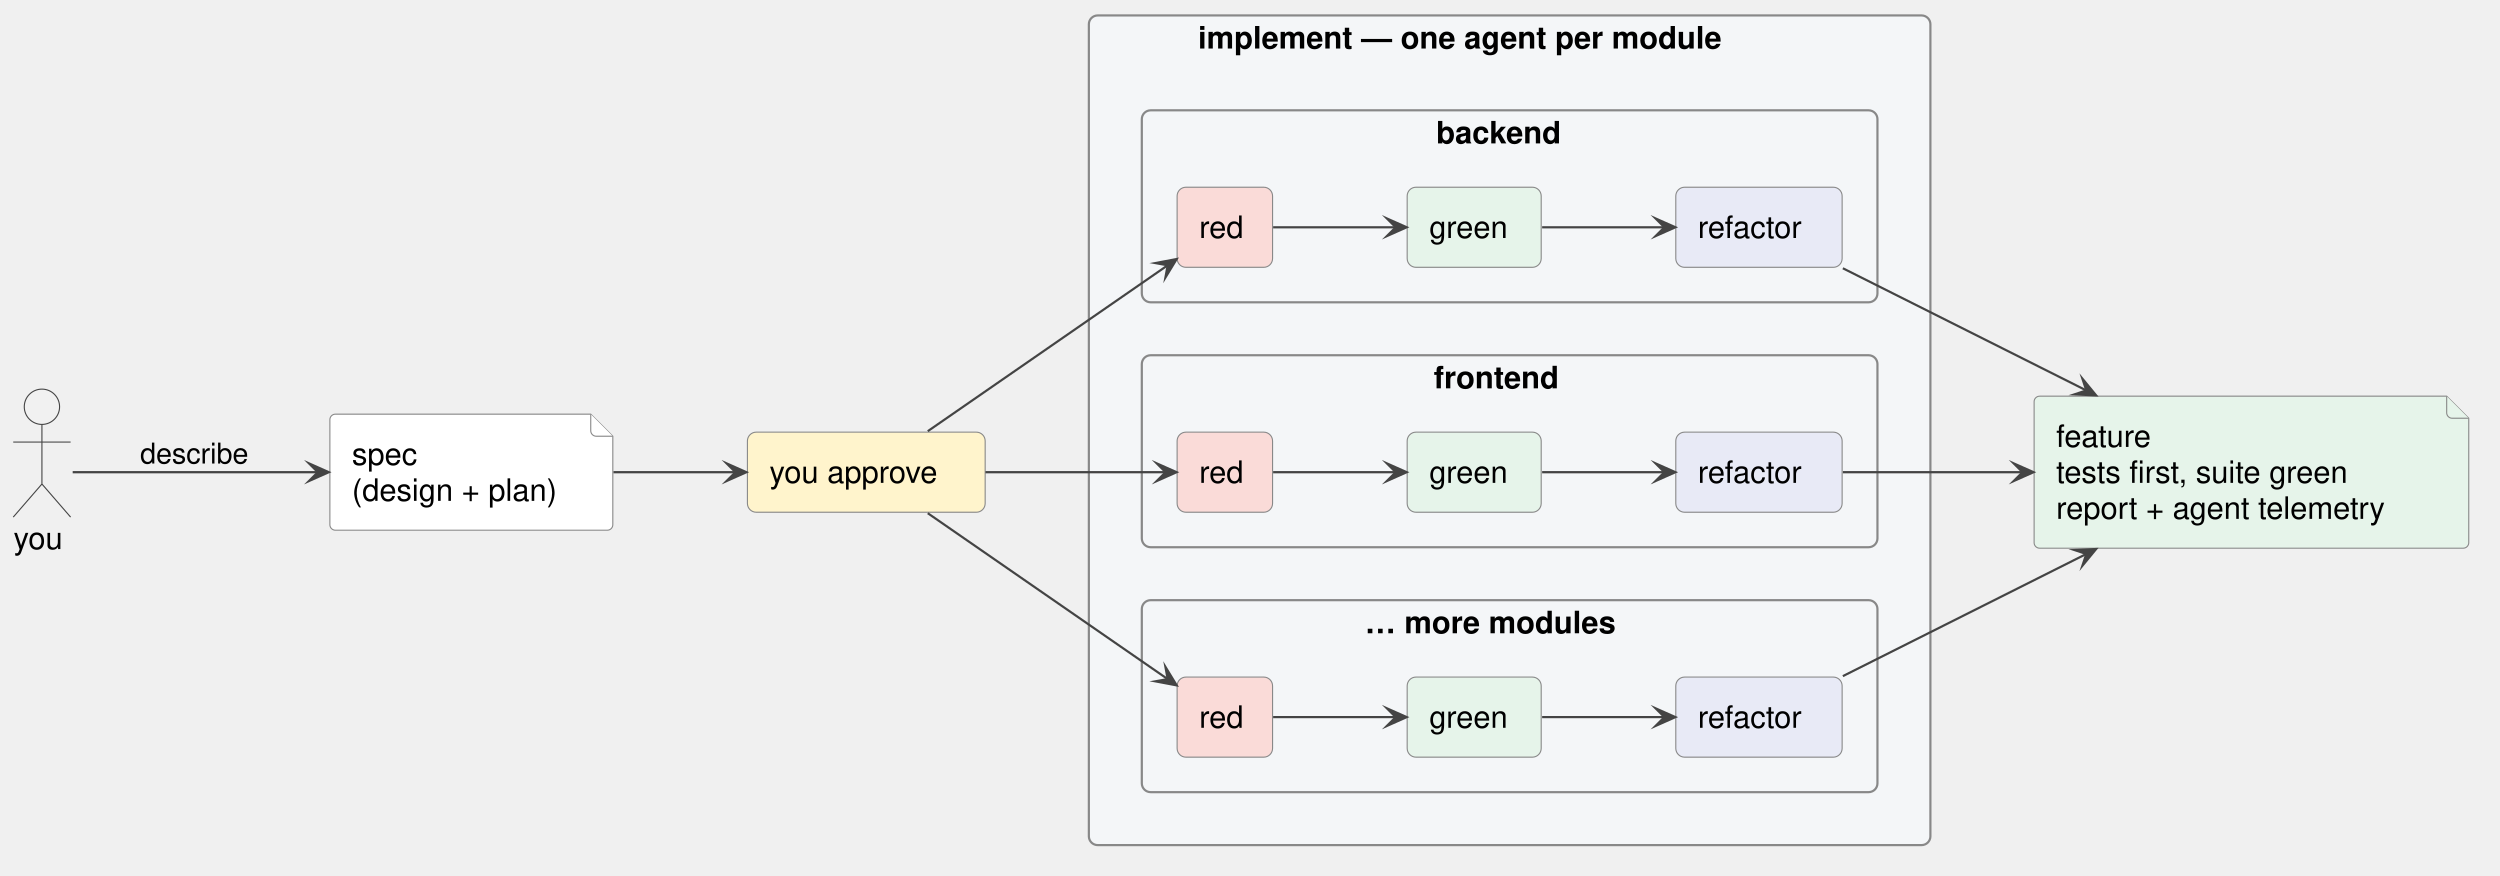
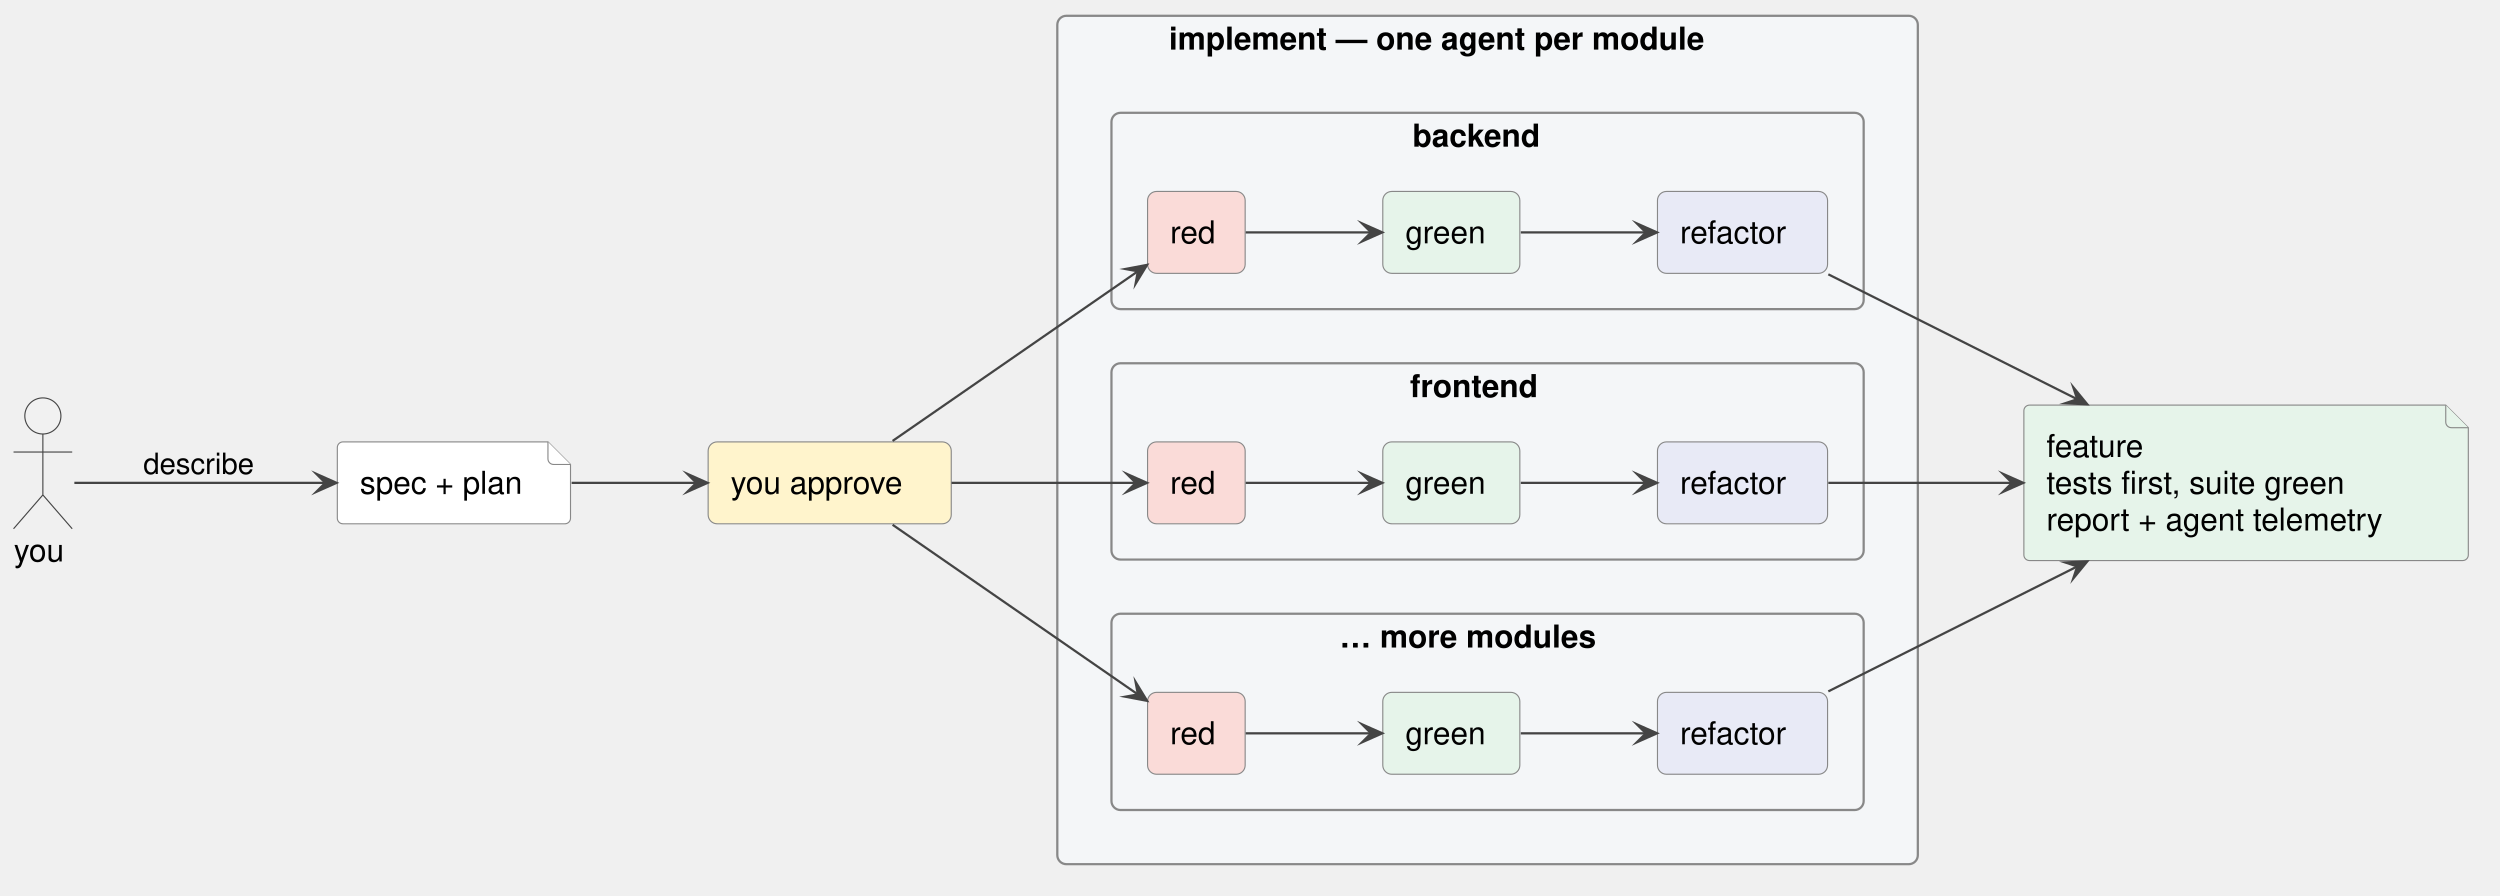
- <svg xmlns="http://www.w3.org/2000/svg" version="1.1" data-diagram-type="DESCRIPTION" style="width:1133px;height:397px;background:#FFFFFF;" width="1133px" height="397px" viewBox="0 0 1133 397" zoomAndPan="magnify" preserveAspectRatio="none" contentStyleType="text/css">
+ <svg xmlns="http://www.w3.org/2000/svg" version="1.1" data-diagram-type="DESCRIPTION" style="width:1108px;height:397px;background:#FFFFFF;" width="1108px" height="397px" viewBox="0 0 1108 397" zoomAndPan="magnify" preserveAspectRatio="none" contentStyleType="text/css">
  <defs />
  <g font-family="sans-serif" lengthAdjust="spacing">
    <g class="cluster" data-qualified-name="I" id="ent0004" data-source-line="22">
-       <rect x="493.47" y="7" width="381.39" height="376" fill="#F4F6F8" style="stroke:#888;stroke-width:1;" rx="4" ry="4" />
-       <text x="542.952" y="21.995" fill="#000" font-size="14" textLength="282.427" font-weight="700" font-family="Helvetica">implement — one agent per module</text>
+       <rect x="468.6" y="7" width="381.38" height="376" fill="#F4F6F8" style="stroke:#888;stroke-width:1;" rx="4" ry="4" />
+       <text x="518.077" y="21.995" fill="#000" font-size="14" textLength="282.427" font-weight="700" font-family="Helvetica">implement — one agent per module</text>
    </g>
    <g class="cluster" data-qualified-name="I.B" id="ent0005" data-source-line="23">
-       <rect x="517.47" y="50" width="333.39" height="87" fill="#F4F6F8" style="stroke:#888;stroke-width:1;" rx="4" ry="4" />
-       <text x="650.884" y="64.995" fill="#000" font-size="14" textLength="66.562" font-weight="700" font-family="Helvetica">backend</text>
+       <rect x="492.6" y="50" width="333.38" height="87" fill="#F4F6F8" style="stroke:#888;stroke-width:1;" rx="4" ry="4" />
+       <text x="626.009" y="64.995" fill="#000" font-size="14" textLength="66.562" font-weight="700" font-family="Helvetica">backend</text>
    </g>
    <g class="cluster" data-qualified-name="I.F" id="ent0011" data-source-line="30">
-       <rect x="517.47" y="161" width="333.39" height="87" fill="#F4F6F8" style="stroke:#888;stroke-width:1;" rx="4" ry="4" />
-       <text x="649.787" y="175.995" fill="#000" font-size="14" textLength="68.756" font-weight="700" font-family="Helvetica">frontend</text>
+       <rect x="492.6" y="161" width="333.38" height="87" fill="#F4F6F8" style="stroke:#888;stroke-width:1;" rx="4" ry="4" />
+       <text x="624.912" y="175.995" fill="#000" font-size="14" textLength="68.756" font-weight="700" font-family="Helvetica">frontend</text>
    </g>
    <g class="cluster" data-qualified-name="I.M" id="ent0017" data-source-line="37">
-       <rect x="517.47" y="272" width="333.39" height="87" fill="#F4F6F8" style="stroke:#888;stroke-width:1;" rx="4" ry="4" />
-       <text x="618.578" y="286.995" fill="#000" font-size="14" textLength="131.175" font-weight="700" font-family="Helvetica">… more modules</text>
+       <rect x="492.6" y="272" width="333.38" height="87" fill="#F4F6F8" style="stroke:#888;stroke-width:1;" rx="4" ry="4" />
+       <text x="593.703" y="286.995" fill="#000" font-size="14" textLength="131.175" font-weight="700" font-family="Helvetica">… more modules</text>
    </g>
    <g class="entity" data-qualified-name="I.B.BR" id="ent0006" data-source-line="24">
-       <rect x="533.47" y="84.85" width="43.256" height="36.297" fill="#FADBD8" style="stroke:#888;stroke-width:0.5;" rx="4" ry="4" />
-       <text x="543.47" y="107.845" fill="#000" font-size="14" textLength="23.256" font-family="Helvetica">red</text>
+       <rect x="508.6" y="84.85" width="43.256" height="36.297" fill="#FADBD8" style="stroke:#888;stroke-width:0.5;" rx="4" ry="4" />
+       <text x="518.6" y="107.845" fill="#000" font-size="14" textLength="23.256" font-family="Helvetica">red</text>
    </g>
    <g class="entity" data-qualified-name="I.B.BG" id="ent0007" data-source-line="25">
-       <rect x="637.73" y="84.85" width="60.742" height="36.297" fill="#E6F4EA" style="stroke:#888;stroke-width:0.5;" rx="4" ry="4" />
-       <text x="647.73" y="107.845" fill="#000" font-size="14" textLength="40.742" font-family="Helvetica">green</text>
+       <rect x="612.85" y="84.85" width="60.742" height="36.297" fill="#E6F4EA" style="stroke:#888;stroke-width:0.5;" rx="4" ry="4" />
+       <text x="622.85" y="107.845" fill="#000" font-size="14" textLength="40.742" font-family="Helvetica">green</text>
    </g>
    <g class="entity" data-qualified-name="I.B.BF" id="ent0008" data-source-line="26">
-       <rect x="759.47" y="84.85" width="75.385" height="36.297" fill="#E8EAF6" style="stroke:#888;stroke-width:0.5;" rx="4" ry="4" />
-       <text x="769.47" y="107.845" fill="#000" font-size="14" textLength="55.385" font-family="Helvetica">refactor</text>
+       <rect x="734.59" y="84.85" width="75.385" height="36.297" fill="#E8EAF6" style="stroke:#888;stroke-width:0.5;" rx="4" ry="4" />
+       <text x="744.59" y="107.845" fill="#000" font-size="14" textLength="55.385" font-family="Helvetica">refactor</text>
    </g>
    <g class="entity" data-qualified-name="I.F.FR" id="ent0012" data-source-line="31">
-       <rect x="533.47" y="195.85" width="43.256" height="36.297" fill="#FADBD8" style="stroke:#888;stroke-width:0.5;" rx="4" ry="4" />
-       <text x="543.47" y="218.845" fill="#000" font-size="14" textLength="23.256" font-family="Helvetica">red</text>
+       <rect x="508.6" y="195.85" width="43.256" height="36.297" fill="#FADBD8" style="stroke:#888;stroke-width:0.5;" rx="4" ry="4" />
+       <text x="518.6" y="218.845" fill="#000" font-size="14" textLength="23.256" font-family="Helvetica">red</text>
    </g>
    <g class="entity" data-qualified-name="I.F.FG" id="ent0013" data-source-line="32">
-       <rect x="637.73" y="195.85" width="60.742" height="36.297" fill="#E6F4EA" style="stroke:#888;stroke-width:0.5;" rx="4" ry="4" />
-       <text x="647.73" y="218.845" fill="#000" font-size="14" textLength="40.742" font-family="Helvetica">green</text>
+       <rect x="612.85" y="195.85" width="60.742" height="36.297" fill="#E6F4EA" style="stroke:#888;stroke-width:0.5;" rx="4" ry="4" />
+       <text x="622.85" y="218.845" fill="#000" font-size="14" textLength="40.742" font-family="Helvetica">green</text>
    </g>
    <g class="entity" data-qualified-name="I.F.FF" id="ent0014" data-source-line="33">
-       <rect x="759.47" y="195.85" width="75.385" height="36.297" fill="#E8EAF6" style="stroke:#888;stroke-width:0.5;" rx="4" ry="4" />
-       <text x="769.47" y="218.845" fill="#000" font-size="14" textLength="55.385" font-family="Helvetica">refactor</text>
+       <rect x="734.59" y="195.85" width="75.385" height="36.297" fill="#E8EAF6" style="stroke:#888;stroke-width:0.5;" rx="4" ry="4" />
+       <text x="744.59" y="218.845" fill="#000" font-size="14" textLength="55.385" font-family="Helvetica">refactor</text>
    </g>
    <g class="entity" data-qualified-name="I.M.MR" id="ent0018" data-source-line="38">
-       <rect x="533.47" y="306.85" width="43.256" height="36.297" fill="#FADBD8" style="stroke:#888;stroke-width:0.5;" rx="4" ry="4" />
-       <text x="543.47" y="329.845" fill="#000" font-size="14" textLength="23.256" font-family="Helvetica">red</text>
+       <rect x="508.6" y="306.85" width="43.256" height="36.297" fill="#FADBD8" style="stroke:#888;stroke-width:0.5;" rx="4" ry="4" />
+       <text x="518.6" y="329.845" fill="#000" font-size="14" textLength="23.256" font-family="Helvetica">red</text>
    </g>
    <g class="entity" data-qualified-name="I.M.MG" id="ent0019" data-source-line="39">
-       <rect x="637.73" y="306.85" width="60.742" height="36.297" fill="#E6F4EA" style="stroke:#888;stroke-width:0.5;" rx="4" ry="4" />
-       <text x="647.73" y="329.845" fill="#000" font-size="14" textLength="40.742" font-family="Helvetica">green</text>
+       <rect x="612.85" y="306.85" width="60.742" height="36.297" fill="#E6F4EA" style="stroke:#888;stroke-width:0.5;" rx="4" ry="4" />
+       <text x="622.85" y="329.845" fill="#000" font-size="14" textLength="40.742" font-family="Helvetica">green</text>
    </g>
    <g class="entity" data-qualified-name="I.M.MF" id="ent0020" data-source-line="40">
-       <rect x="759.47" y="306.85" width="75.385" height="36.297" fill="#E8EAF6" style="stroke:#888;stroke-width:0.5;" rx="4" ry="4" />
-       <text x="769.47" y="329.845" fill="#000" font-size="14" textLength="55.385" font-family="Helvetica">refactor</text>
+       <rect x="734.59" y="306.85" width="75.385" height="36.297" fill="#E8EAF6" style="stroke:#888;stroke-width:0.5;" rx="4" ry="4" />
+       <text x="744.59" y="329.845" fill="#000" font-size="14" textLength="55.385" font-family="Helvetica">refactor</text>
    </g>
    <g class="entity" data-qualified-name="U" id="ent0001" data-source-line="18">
      <ellipse cx="19" cy="184.35" rx="8" ry="8" fill="#F1F1F1" style="stroke:#444;stroke-width:0.5;" />
      <path d="M19,192.35 L19,219.35 M6,200.35 L32,200.35 M19,219.35 L6,234.35 M19,219.35 L32,234.35" style="stroke:#444;stroke-width:0.5;" fill="none" />
      <text x="6.138" y="248.845" fill="#000" font-size="14" textLength="25.724" font-family="Helvetica">you</text>
    </g>
    <g class="entity" data-qualified-name="S" id="ent0002" data-source-line="19">
-       <path d="M149.5,190.2 L149.5,237.794 A2.5,2.5 0 0 0 152,240.294 L275.227,240.294 A2.5,2.5 0 0 0 277.727,237.794 L277.727,197.7 L267.727,187.7 L152,187.7 A2.5,2.5 0 0 0 149.5,190.2" style="stroke:#888;stroke-width:0.5;" fill="#FFF" />
-       <path d="M267.727,187.7 L267.727,195.2 A2.5,2.5 0 0 0 270.227,197.7 L277.727,197.7" style="stroke:#888;stroke-width:0.5;" fill="#FFF" />
-       <text x="159.5" y="210.695" fill="#000" font-size="14" textLength="32.491" font-family="Helvetica">spec</text>
-       <text x="159.5" y="226.992" fill="#000" font-size="14" textLength="108.227" font-family="Helvetica">(design + plan)</text>
+       <path d="M149.5,198.35 L149.5,229.647 A2.5,2.5 0 0 0 152,232.147 L250.351,232.147 A2.5,2.5 0 0 0 252.851,229.647 L252.851,205.85 L242.851,195.85 L152,195.85 A2.5,2.5 0 0 0 149.5,198.35" style="stroke:#888;stroke-width:0.5;" fill="#FFF" />
+       <path d="M242.851,195.85 L242.851,203.35 A2.5,2.5 0 0 0 245.351,205.85 L252.851,205.85" style="stroke:#888;stroke-width:0.5;" fill="#FFF" />
+       <text x="159.5" y="218.845" fill="#000" font-size="14" textLength="83.351" font-family="Helvetica">spec + plan</text>
    </g>
    <g class="entity" data-qualified-name="A" id="ent0003" data-source-line="20">
-       <rect x="338.73" y="195.85" width="107.746" height="36.297" fill="#FFF4CC" style="stroke:#888;stroke-width:0.5;" rx="4" ry="4" />
-       <text x="348.73" y="218.845" fill="#000" font-size="14" textLength="87.746" font-family="Helvetica">you approve</text>
+       <rect x="313.85" y="195.85" width="107.746" height="36.297" fill="#FFF4CC" style="stroke:#888;stroke-width:0.5;" rx="4" ry="4" />
+       <text x="323.85" y="218.845" fill="#000" font-size="14" textLength="87.746" font-family="Helvetica">you approve</text>
    </g>
    <g class="entity" data-qualified-name="R" id="ent0023" data-source-line="46">
-       <path d="M921.86,182.05 L921.86,245.941 A2.5,2.5 0 0 0 924.36,248.441 L1116.336,248.441 A2.5,2.5 0 0 0 1118.836,245.941 L1118.836,189.55 L1108.836,179.55 L924.36,179.55 A2.5,2.5 0 0 0 921.86,182.05" style="stroke:#888;stroke-width:0.5;" fill="#E6F4EA" />
-       <path d="M1108.836,179.55 L1108.836,187.05 A2.5,2.5 0 0 0 1111.336,189.55 L1118.836,189.55" style="stroke:#888;stroke-width:0.5;" fill="#E6F4EA" />
-       <text x="931.86" y="202.545" fill="#000" font-size="14" textLength="50.853" font-family="Helvetica">feature</text>
-       <text x="931.86" y="218.842" fill="#000" font-size="14" textLength="154.239" font-family="Helvetica">tests first, suite green</text>
-       <text x="931.86" y="235.139" fill="#000" font-size="14" textLength="176.976" font-family="Helvetica">report + agent telemetry</text>
+       <path d="M896.98,182.05 L896.98,245.941 A2.5,2.5 0 0 0 899.48,248.441 L1091.456,248.441 A2.5,2.5 0 0 0 1093.956,245.941 L1093.956,189.55 L1083.956,179.55 L899.48,179.55 A2.5,2.5 0 0 0 896.98,182.05" style="stroke:#888;stroke-width:0.5;" fill="#E6F4EA" />
+       <path d="M1083.956,179.55 L1083.956,187.05 A2.5,2.5 0 0 0 1086.456,189.55 L1093.956,189.55" style="stroke:#888;stroke-width:0.5;" fill="#E6F4EA" />
+       <text x="906.98" y="202.545" fill="#000" font-size="14" textLength="50.853" font-family="Helvetica">feature</text>
+       <text x="906.98" y="218.842" fill="#000" font-size="14" textLength="154.239" font-family="Helvetica">tests first, suite green</text>
+       <text x="906.98" y="235.139" fill="#000" font-size="14" textLength="176.976" font-family="Helvetica">report + agent telemetry</text>
    </g>
    <g class="link" data-entity-1="ent0006" data-entity-2="ent0007" id="lnk9" data-source-line="27" data-link-type="dependency">
-       <path d="M576.98,103 C594.06,103 613.43,103 632.52,103" style="stroke:#444;stroke-width:1;" fill="none" id="BR-to-BG" />
-       <polygon points="637.52,103,628.52,99,632.52,103,628.52,107,637.52,103" fill="#444" style="stroke:#444;stroke-width:1;stroke-linejoin:miter;stroke-miterlimit:10;" />
+       <path d="M552.1,103 C569.18,103 588.55,103 607.64,103" style="stroke:#444;stroke-width:1;" fill="none" id="BR-to-BG" />
+       <polygon points="612.64,103,603.64,99,607.64,103,603.64,107,612.64,103" fill="#444" style="stroke:#444;stroke-width:1;stroke-linejoin:miter;stroke-miterlimit:10;" />
    </g>
    <g class="link" data-entity-1="ent0007" data-entity-2="ent0008" id="lnk10" data-source-line="28" data-link-type="dependency">
-       <path d="M698.89,103 C716.93,103 735.1,103 754.29,103" style="stroke:#444;stroke-width:1;" fill="none" id="BG-to-BF" />
-       <polygon points="759.29,103,750.29,99,754.29,103,750.29,107,759.29,103" fill="#444" style="stroke:#444;stroke-width:1;stroke-linejoin:miter;stroke-miterlimit:10;" />
+       <path d="M674.01,103 C692.06,103 710.22,103 729.41,103" style="stroke:#444;stroke-width:1;" fill="none" id="BG-to-BF" />
+       <polygon points="734.41,103,725.41,99,729.41,103,725.41,107,734.41,103" fill="#444" style="stroke:#444;stroke-width:1;stroke-linejoin:miter;stroke-miterlimit:10;" />
    </g>
    <g class="link" data-entity-1="ent0012" data-entity-2="ent0013" id="lnk15" data-source-line="34" data-link-type="dependency">
-       <path d="M576.98,214 C594.06,214 613.43,214 632.52,214" style="stroke:#444;stroke-width:1;" fill="none" id="FR-to-FG" />
-       <polygon points="637.52,214,628.52,210,632.52,214,628.52,218,637.52,214" fill="#444" style="stroke:#444;stroke-width:1;stroke-linejoin:miter;stroke-miterlimit:10;" />
+       <path d="M552.1,214 C569.18,214 588.55,214 607.64,214" style="stroke:#444;stroke-width:1;" fill="none" id="FR-to-FG" />
+       <polygon points="612.64,214,603.64,210,607.64,214,603.64,218,612.64,214" fill="#444" style="stroke:#444;stroke-width:1;stroke-linejoin:miter;stroke-miterlimit:10;" />
    </g>
    <g class="link" data-entity-1="ent0013" data-entity-2="ent0014" id="lnk16" data-source-line="35" data-link-type="dependency">
-       <path d="M698.89,214 C716.93,214 735.1,214 754.29,214" style="stroke:#444;stroke-width:1;" fill="none" id="FG-to-FF" />
-       <polygon points="759.29,214,750.29,210,754.29,214,750.29,218,759.29,214" fill="#444" style="stroke:#444;stroke-width:1;stroke-linejoin:miter;stroke-miterlimit:10;" />
+       <path d="M674.01,214 C692.06,214 710.22,214 729.41,214" style="stroke:#444;stroke-width:1;" fill="none" id="FG-to-FF" />
+       <polygon points="734.41,214,725.41,210,729.41,214,725.41,218,734.41,214" fill="#444" style="stroke:#444;stroke-width:1;stroke-linejoin:miter;stroke-miterlimit:10;" />
    </g>
    <g class="link" data-entity-1="ent0018" data-entity-2="ent0019" id="lnk21" data-source-line="41" data-link-type="dependency">
-       <path d="M576.98,325 C594.06,325 613.43,325 632.52,325" style="stroke:#444;stroke-width:1;" fill="none" id="MR-to-MG" />
-       <polygon points="637.52,325,628.52,321,632.52,325,628.52,329,637.52,325" fill="#444" style="stroke:#444;stroke-width:1;stroke-linejoin:miter;stroke-miterlimit:10;" />
+       <path d="M552.1,325 C569.18,325 588.55,325 607.64,325" style="stroke:#444;stroke-width:1;" fill="none" id="MR-to-MG" />
+       <polygon points="612.64,325,603.64,321,607.64,325,603.64,329,612.64,325" fill="#444" style="stroke:#444;stroke-width:1;stroke-linejoin:miter;stroke-miterlimit:10;" />
    </g>
    <g class="link" data-entity-1="ent0019" data-entity-2="ent0020" id="lnk22" data-source-line="42" data-link-type="dependency">
-       <path d="M698.89,325 C716.93,325 735.1,325 754.29,325" style="stroke:#444;stroke-width:1;" fill="none" id="MG-to-MF" />
-       <polygon points="759.29,325,750.29,321,754.29,325,750.29,329,759.29,325" fill="#444" style="stroke:#444;stroke-width:1;stroke-linejoin:miter;stroke-miterlimit:10;" />
+       <path d="M674.01,325 C692.06,325 710.22,325 729.41,325" style="stroke:#444;stroke-width:1;" fill="none" id="MG-to-MF" />
+       <polygon points="734.41,325,725.41,321,729.41,325,725.41,329,734.41,325" fill="#444" style="stroke:#444;stroke-width:1;stroke-linejoin:miter;stroke-miterlimit:10;" />
    </g>
    <g class="link" data-entity-1="ent0001" data-entity-2="ent0002" id="lnk24" data-source-line="48" data-link-type="dependency">
-       <path d="M32.94,214 C56.39,214 102.34,214 144.02,214" style="stroke:#444;stroke-width:1;" fill="none" id="U-to-S" />
-       <polygon points="149.02,214,140.02,210,144.02,214,140.02,218,149.02,214" fill="#444" style="stroke:#444;stroke-width:1;stroke-linejoin:miter;stroke-miterlimit:10;" />
+       <path d="M32.96,214 C56.92,214 104.35,214 144.16,214" style="stroke:#444;stroke-width:1;" fill="none" id="U-to-S" />
+       <polygon points="149.16,214,140.16,210,144.16,214,140.16,218,149.16,214" fill="#444" style="stroke:#444;stroke-width:1;stroke-linejoin:miter;stroke-miterlimit:10;" />
      <text x="63.5" y="210.067" fill="#000" font-size="13" textLength="55.377" font-family="Helvetica">describe</text>
    </g>
    <g class="link" data-entity-1="ent0002" data-entity-2="ent0003" id="lnk25" data-source-line="49" data-link-type="dependency">
-       <path d="M278.01,214 C297.75,214 314.3,214 333.28,214" style="stroke:#444;stroke-width:1;" fill="none" id="S-to-A" />
-       <polygon points="338.28,214,329.28,210,333.28,214,329.28,218,338.28,214" fill="#444" style="stroke:#444;stroke-width:1;stroke-linejoin:miter;stroke-miterlimit:10;" />
+       <path d="M253.34,214 C272.49,214 289.28,214 308.6,214" style="stroke:#444;stroke-width:1;" fill="none" id="S-to-A" />
+       <polygon points="313.6,214,304.6,210,308.6,214,304.6,218,313.6,214" fill="#444" style="stroke:#444;stroke-width:1;stroke-linejoin:miter;stroke-miterlimit:10;" />
    </g>
    <g class="link" data-entity-1="ent0003" data-entity-2="ent0006" id="lnk26" data-source-line="50" data-link-type="dependency">
-       <path d="M420.46,195.42 C452.23,173.45 500.318,140.194 529.178,120.234" style="stroke:#444;stroke-width:1;" fill="none" id="A-to-BR" />
-       <polygon points="533.29,117.39,523.613,119.22,529.178,120.234,528.163,125.799,533.29,117.39" fill="#444" style="stroke:#444;stroke-width:1;stroke-linejoin:miter;stroke-miterlimit:10;" />
+       <path d="M395.59,195.42 C427.36,173.45 475.448,140.195 504.298,120.235" style="stroke:#444;stroke-width:1;" fill="none" id="A-to-BR" />
+       <polygon points="508.41,117.39,498.733,119.221,504.298,120.235,503.285,125.8,508.41,117.39" fill="#444" style="stroke:#444;stroke-width:1;stroke-linejoin:miter;stroke-miterlimit:10;" />
    </g>
    <g class="link" data-entity-1="ent0003" data-entity-2="ent0012" id="lnk27" data-source-line="51" data-link-type="dependency">
-       <path d="M446.6,214 C476.18,214 506.37,214 528.23,214" style="stroke:#444;stroke-width:1;" fill="none" id="A-to-FR" />
-       <polygon points="533.23,214,524.23,210,528.23,214,524.23,218,533.23,214" fill="#444" style="stroke:#444;stroke-width:1;stroke-linejoin:miter;stroke-miterlimit:10;" />
+       <path d="M421.72,214 C451.31,214 481.5,214 503.35,214" style="stroke:#444;stroke-width:1;" fill="none" id="A-to-FR" />
+       <polygon points="508.35,214,499.35,210,503.35,214,499.35,218,508.35,214" fill="#444" style="stroke:#444;stroke-width:1;stroke-linejoin:miter;stroke-miterlimit:10;" />
    </g>
    <g class="link" data-entity-1="ent0003" data-entity-2="ent0018" id="lnk28" data-source-line="52" data-link-type="dependency">
-       <path d="M420.46,232.58 C452.23,254.55 500.318,287.806 529.178,307.766" style="stroke:#444;stroke-width:1;" fill="none" id="A-to-MR" />
-       <polygon points="533.29,310.61,528.163,302.201,529.178,307.766,523.613,308.78,533.29,310.61" fill="#444" style="stroke:#444;stroke-width:1;stroke-linejoin:miter;stroke-miterlimit:10;" />
+       <path d="M395.59,232.58 C427.36,254.55 475.448,287.805 504.298,307.765" style="stroke:#444;stroke-width:1;" fill="none" id="A-to-MR" />
+       <polygon points="508.41,310.61,503.285,302.2,504.298,307.765,498.733,308.779,508.41,310.61" fill="#444" style="stroke:#444;stroke-width:1;stroke-linejoin:miter;stroke-miterlimit:10;" />
    </g>
    <g class="link" data-entity-1="ent0008" data-entity-2="ent0023" id="lnk29" data-source-line="53" data-link-type="dependency">
-       <path d="M835.18,121.58 C866.42,137.25 907.521,157.877 945.511,176.947" style="stroke:#444;stroke-width:1;" fill="none" id="BF-to-R" />
-       <polygon points="949.98,179.19,943.731,171.577,945.511,176.947,940.142,178.727,949.98,179.19" fill="#444" style="stroke:#444;stroke-width:1;stroke-linejoin:miter;stroke-miterlimit:10;" />
+       <path d="M810.31,121.58 C841.54,137.25 882.641,157.877 920.631,176.947" style="stroke:#444;stroke-width:1;" fill="none" id="BF-to-R" />
+       <polygon points="925.1,179.19,918.851,171.577,920.631,176.947,915.262,178.727,925.1,179.19" fill="#444" style="stroke:#444;stroke-width:1;stroke-linejoin:miter;stroke-miterlimit:10;" />
    </g>
    <g class="link" data-entity-1="ent0014" data-entity-2="ent0023" id="lnk30" data-source-line="54" data-link-type="dependency">
-       <path d="M835.18,214 C858.92,214 885.93,214 916.6,214" style="stroke:#444;stroke-width:1;" fill="none" id="FF-to-R" />
-       <polygon points="921.6,214,912.6,210,916.6,214,912.6,218,921.6,214" fill="#444" style="stroke:#444;stroke-width:1;stroke-linejoin:miter;stroke-miterlimit:10;" />
+       <path d="M810.31,214 C834.04,214 861.05,214 891.72,214" style="stroke:#444;stroke-width:1;" fill="none" id="FF-to-R" />
+       <polygon points="896.72,214,887.72,210,891.72,214,887.72,218,896.72,214" fill="#444" style="stroke:#444;stroke-width:1;stroke-linejoin:miter;stroke-miterlimit:10;" />
    </g>
    <g class="link" data-entity-1="ent0020" data-entity-2="ent0023" id="lnk31" data-source-line="55" data-link-type="dependency">
-       <path d="M835.18,306.42 C866.42,290.75 907.521,270.123 945.511,251.053" style="stroke:#444;stroke-width:1;" fill="none" id="MF-to-R" />
-       <polygon points="949.98,248.81,940.142,249.273,945.511,251.053,943.731,256.423,949.98,248.81" fill="#444" style="stroke:#444;stroke-width:1;stroke-linejoin:miter;stroke-miterlimit:10;" />
+       <path d="M810.31,306.42 C841.54,290.75 882.641,270.123 920.631,251.053" style="stroke:#444;stroke-width:1;" fill="none" id="MF-to-R" />
+       <polygon points="925.1,248.81,915.262,249.273,920.631,251.053,918.851,256.423,925.1,248.81" fill="#444" style="stroke:#444;stroke-width:1;stroke-linejoin:miter;stroke-miterlimit:10;" />
    </g>
  </g>
</svg>
